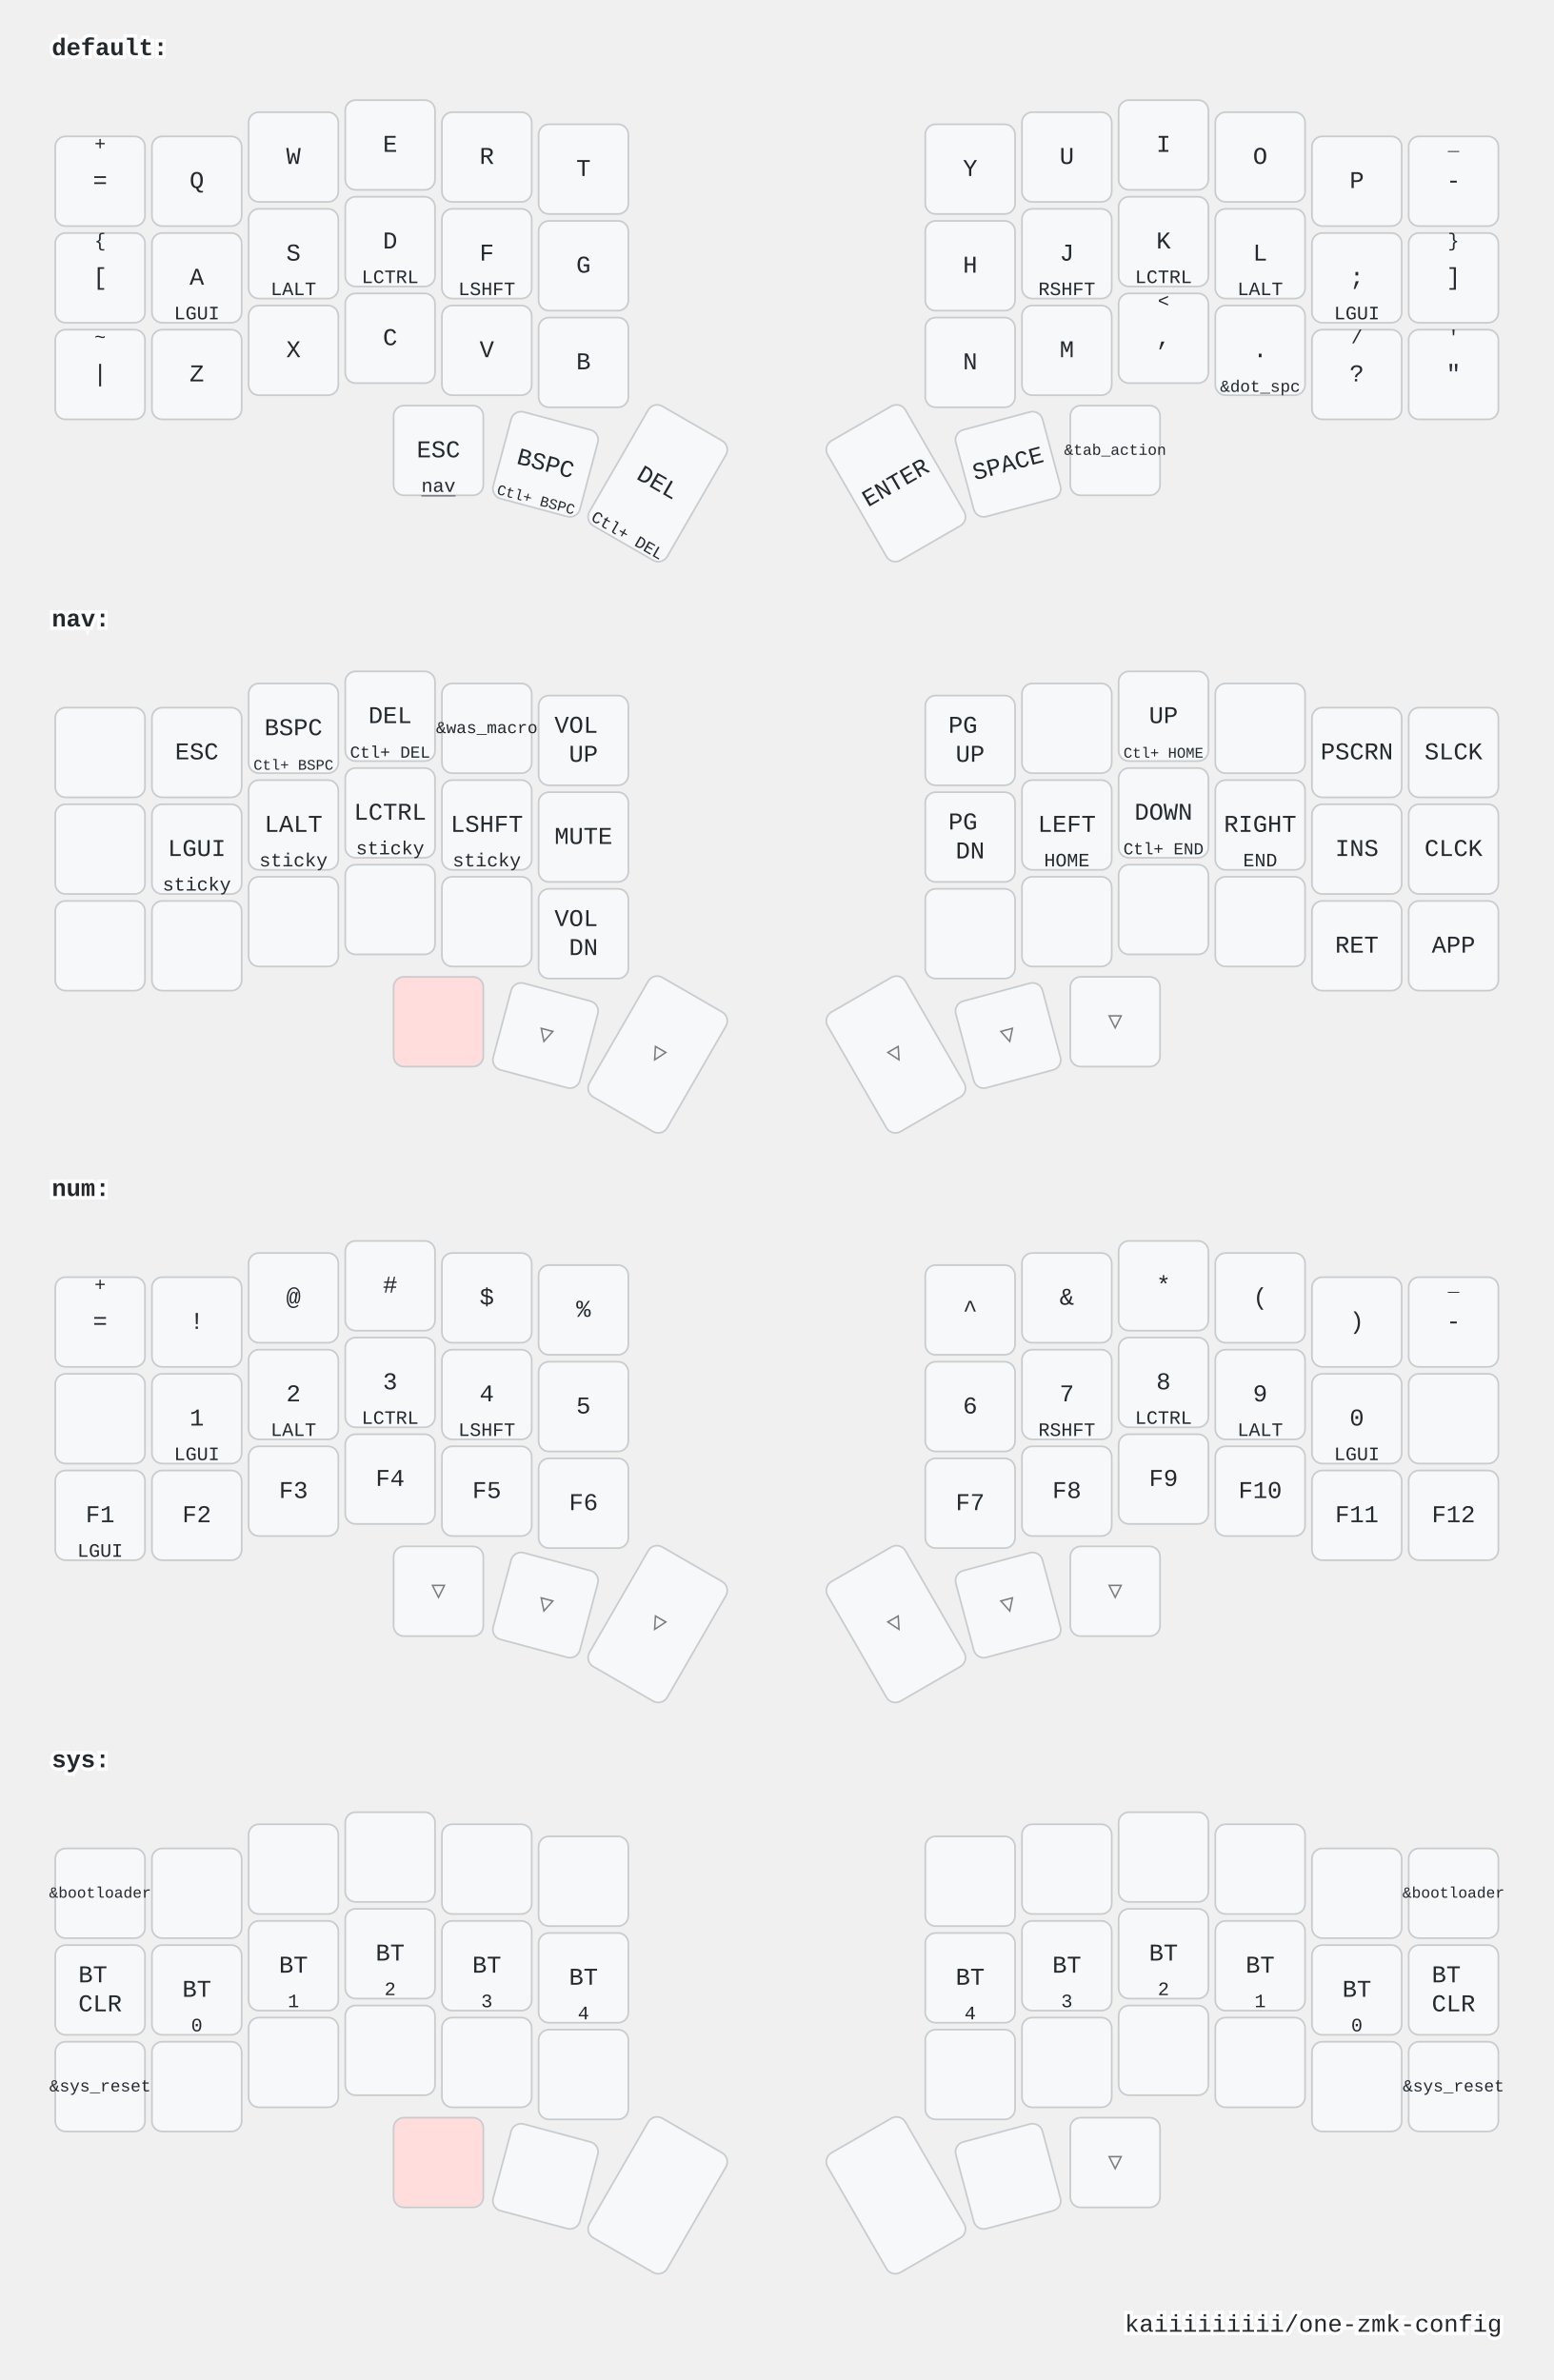
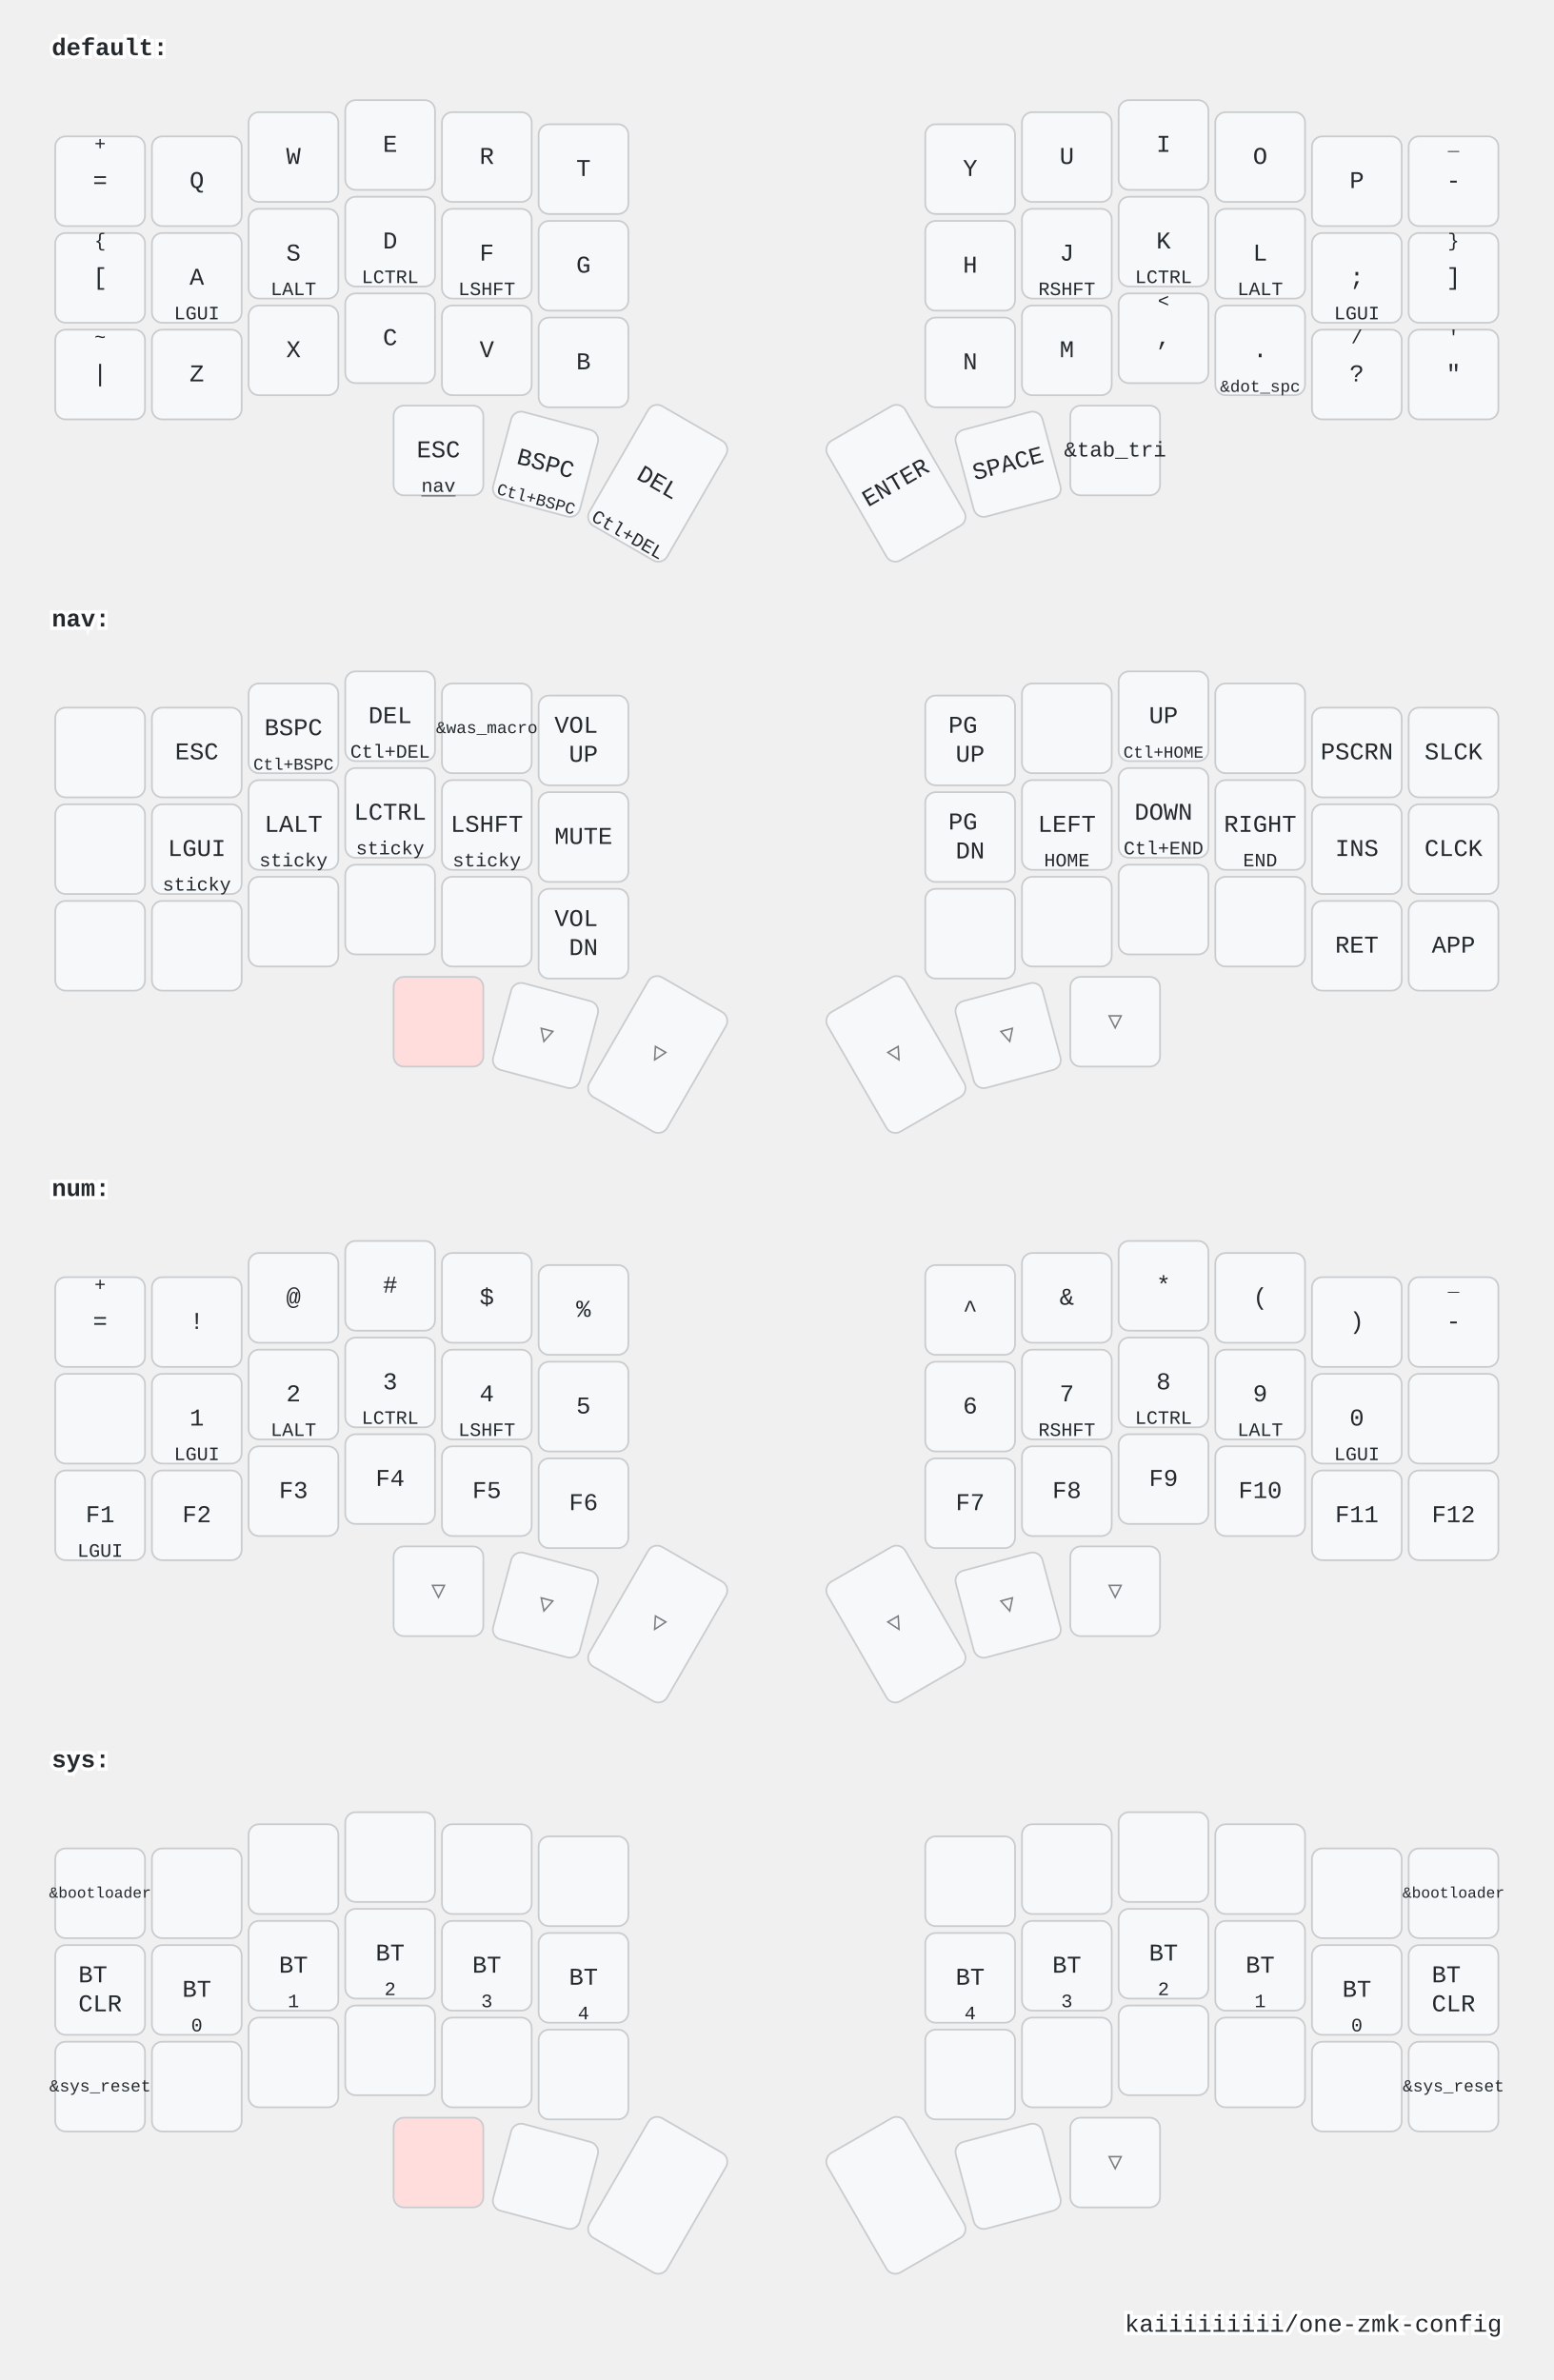
<svg xmlns="http://www.w3.org/2000/svg" width="900" height="1379" viewBox="0 0 900 1379" class="keymap">
  <style>/* inherit to force styles through use tags */
svg path {
    fill: inherit;
}

/* font and background color specifications */
svg.keymap {
    font-family: SFMono-Regular,Consolas,Liberation Mono,Menlo,monospace;
    font-size: 14px;
    font-kerning: normal;
    text-rendering: optimizeLegibility;
    fill: #24292e;
}

/* default key styling */
rect.key {
    fill: #f6f8fa;
}

rect.key, rect.combo {
    stroke: #c9cccf;
    stroke-width: 1;
}

/* default key side styling, only used is draw_key_sides is set */
rect.side {
    filter: brightness(90%);
}

/* color accent for combo boxes */
rect.combo, rect.combo-separate {
    fill: #cdf;
}

/* color accent for held keys */
rect.held, rect.combo.held {
    fill: #fdd;
}

/* color accent for ghost (optional) keys */
rect.ghost, rect.combo.ghost {
    stroke-dasharray: 4, 4;
    stroke-width: 2;
}

text {
    text-anchor: middle;
    dominant-baseline: middle;
}

/* styling for layer labels */
text.label {
    font-weight: bold;
    text-anchor: start;
    stroke: white;
    stroke-width: 4;
    paint-order: stroke;
}

/* styling for optional footer */
text.footer {
    text-anchor: end;
    dominant-baseline: auto;
    stroke: white;
    stroke-width: 4;
    paint-order: stroke;
}

- /* styling for combo tap, and key hold/shifted label text */
- text.combo, text.hold, text.shifted {
+ /* styling for combo tap, and key non-tap label text */
+ text.combo, text.hold, text.shifted, text.left, text.right {
    font-size: 11px;
}

text.hold {
    text-anchor: middle;
    dominant-baseline: auto;
}

text.shifted {
    text-anchor: middle;
    dominant-baseline: hanging;
}

+ text.left {
+     text-anchor: start;
+ }
+ 
+ text.right {
+     text-anchor: end;
+ }
+ 
text.layer-activator {
    text-decoration: underline;
}

/* styling for hold/shifted label text in combo box */
- text.combo.hold, text.combo.shifted {
+ text.combo.hold, text.combo.shifted, text.combo.left, text.combo.right {
    font-size: 8px;
}

/* lighter symbol for transparent keys */
text.trans {
    fill: #7b7e81;
}

/* styling for combo dendrons */
path.combo {
    stroke-width: 1;
    stroke: gray;
    fill: none;
}

/* Start Tabler Icons Cleanup */
/* cannot use height/width with glyphs */
.icon-tabler &gt; path {
    fill: inherit;
    stroke: inherit;
    stroke-width: 2;
}
/* hide tabler's default box */
.icon-tabler &gt; path[stroke="none"][fill="none"] {
    visibility: hidden;
}
/* End Tabler Icons Cleanup */

@media (prefers-color-scheme: dark) {
svg.keymap { fill: #d1d6db; }
rect.key { fill: #3f4750; }
rect.key, rect.combo { stroke: #60666c; }
rect.combo, rect.combo-separate { fill: #1f3d7a; }
rect.held, rect.combo.held { fill: #854747; }
text.label, text.footer { stroke: black; }
text.trans { fill: #7e8184; }
path.combo { stroke: #7f7f7f; }

}</style>
  <g transform="translate(30, 0)" class="layer-default">
    <text x="0" y="28" class="label" id="default">default:</text>
    <g transform="translate(0, 56)">
      <g transform="translate(28, 49)" class="key keypos-0">
        <rect rx="6" ry="6" x="-26" y="-26" width="52" height="52" class="key" />
        <text x="0" y="0" class="key tap">=</text>
        <text x="0" y="-24" class="key shifted">+</text>
      </g>
      <g transform="translate(84, 49)" class="key keypos-1">
        <rect rx="6" ry="6" x="-26" y="-26" width="52" height="52" class="key" />
        <text x="0" y="0" class="key tap">Q</text>
      </g>
      <g transform="translate(140, 35)" class="key keypos-2">
        <rect rx="6" ry="6" x="-26" y="-26" width="52" height="52" class="key" />
        <text x="0" y="0" class="key tap">W</text>
      </g>
      <g transform="translate(196, 28)" class="key keypos-3">
        <rect rx="6" ry="6" x="-26" y="-26" width="52" height="52" class="key" />
        <text x="0" y="0" class="key tap">E</text>
      </g>
      <g transform="translate(252, 35)" class="key keypos-4">
        <rect rx="6" ry="6" x="-26" y="-26" width="52" height="52" class="key" />
        <text x="0" y="0" class="key tap">R</text>
      </g>
      <g transform="translate(308, 42)" class="key keypos-5">
        <rect rx="6" ry="6" x="-26" y="-26" width="52" height="52" class="key" />
        <text x="0" y="0" class="key tap">T</text>
      </g>
      <g transform="translate(532, 42)" class="key keypos-6">
        <rect rx="6" ry="6" x="-26" y="-26" width="52" height="52" class="key" />
        <text x="0" y="0" class="key tap">Y</text>
      </g>
      <g transform="translate(588, 35)" class="key keypos-7">
        <rect rx="6" ry="6" x="-26" y="-26" width="52" height="52" class="key" />
        <text x="0" y="0" class="key tap">U</text>
      </g>
      <g transform="translate(644, 28)" class="key keypos-8">
        <rect rx="6" ry="6" x="-26" y="-26" width="52" height="52" class="key" />
        <text x="0" y="0" class="key tap">I</text>
      </g>
      <g transform="translate(700, 35)" class="key keypos-9">
        <rect rx="6" ry="6" x="-26" y="-26" width="52" height="52" class="key" />
        <text x="0" y="0" class="key tap">O</text>
      </g>
      <g transform="translate(756, 49)" class="key keypos-10">
        <rect rx="6" ry="6" x="-26" y="-26" width="52" height="52" class="key" />
        <text x="0" y="0" class="key tap">P</text>
      </g>
      <g transform="translate(812, 49)" class="key keypos-11">
        <rect rx="6" ry="6" x="-26" y="-26" width="52" height="52" class="key" />
        <text x="0" y="0" class="key tap">-</text>
        <text x="0" y="-24" class="key shifted">_</text>
      </g>
      <g transform="translate(28, 105)" class="key keypos-12">
        <rect rx="6" ry="6" x="-26" y="-26" width="52" height="52" class="key" />
        <text x="0" y="0" class="key tap">[</text>
        <text x="0" y="-24" class="key shifted">{</text>
      </g>
      <g transform="translate(84, 105)" class="key keypos-13">
        <rect rx="6" ry="6" x="-26" y="-26" width="52" height="52" class="key" />
        <text x="0" y="0" class="key tap">A</text>
        <text x="0" y="24" class="key hold">LGUI</text>
      </g>
      <g transform="translate(140, 91)" class="key keypos-14">
        <rect rx="6" ry="6" x="-26" y="-26" width="52" height="52" class="key" />
        <text x="0" y="0" class="key tap">S</text>
        <text x="0" y="24" class="key hold">LALT</text>
      </g>
      <g transform="translate(196, 84)" class="key keypos-15">
        <rect rx="6" ry="6" x="-26" y="-26" width="52" height="52" class="key" />
        <text x="0" y="0" class="key tap">D</text>
        <text x="0" y="24" class="key hold">LCTRL</text>
      </g>
      <g transform="translate(252, 91)" class="key keypos-16">
        <rect rx="6" ry="6" x="-26" y="-26" width="52" height="52" class="key" />
        <text x="0" y="0" class="key tap">F</text>
        <text x="0" y="24" class="key hold">LSHFT</text>
      </g>
      <g transform="translate(308, 98)" class="key keypos-17">
        <rect rx="6" ry="6" x="-26" y="-26" width="52" height="52" class="key" />
        <text x="0" y="0" class="key tap">G</text>
      </g>
      <g transform="translate(532, 98)" class="key keypos-18">
        <rect rx="6" ry="6" x="-26" y="-26" width="52" height="52" class="key" />
        <text x="0" y="0" class="key tap">H</text>
      </g>
      <g transform="translate(588, 91)" class="key keypos-19">
        <rect rx="6" ry="6" x="-26" y="-26" width="52" height="52" class="key" />
        <text x="0" y="0" class="key tap">J</text>
        <text x="0" y="24" class="key hold">RSHFT</text>
      </g>
      <g transform="translate(644, 84)" class="key keypos-20">
        <rect rx="6" ry="6" x="-26" y="-26" width="52" height="52" class="key" />
        <text x="0" y="0" class="key tap">K</text>
        <text x="0" y="24" class="key hold">LCTRL</text>
      </g>
      <g transform="translate(700, 91)" class="key keypos-21">
        <rect rx="6" ry="6" x="-26" y="-26" width="52" height="52" class="key" />
        <text x="0" y="0" class="key tap">L</text>
        <text x="0" y="24" class="key hold">LALT</text>
      </g>
      <g transform="translate(756, 105)" class="key keypos-22">
        <rect rx="6" ry="6" x="-26" y="-26" width="52" height="52" class="key" />
        <text x="0" y="0" class="key tap">;</text>
        <text x="0" y="24" class="key hold">LGUI</text>
      </g>
      <g transform="translate(812, 105)" class="key keypos-23">
        <rect rx="6" ry="6" x="-26" y="-26" width="52" height="52" class="key" />
        <text x="0" y="0" class="key tap">]</text>
        <text x="0" y="-24" class="key shifted">}</text>
      </g>
      <g transform="translate(28, 161)" class="key keypos-24">
        <rect rx="6" ry="6" x="-26" y="-26" width="52" height="52" class="key" />
        <text x="0" y="0" class="key tap">|</text>
        <text x="0" y="-24" class="key shifted">~</text>
      </g>
      <g transform="translate(84, 161)" class="key keypos-25">
        <rect rx="6" ry="6" x="-26" y="-26" width="52" height="52" class="key" />
        <text x="0" y="0" class="key tap">Z</text>
      </g>
      <g transform="translate(140, 147)" class="key keypos-26">
        <rect rx="6" ry="6" x="-26" y="-26" width="52" height="52" class="key" />
        <text x="0" y="0" class="key tap">X</text>
      </g>
      <g transform="translate(196, 140)" class="key keypos-27">
        <rect rx="6" ry="6" x="-26" y="-26" width="52" height="52" class="key" />
        <text x="0" y="0" class="key tap">C</text>
      </g>
      <g transform="translate(252, 147)" class="key keypos-28">
        <rect rx="6" ry="6" x="-26" y="-26" width="52" height="52" class="key" />
        <text x="0" y="0" class="key tap">V</text>
      </g>
      <g transform="translate(308, 154)" class="key keypos-29">
        <rect rx="6" ry="6" x="-26" y="-26" width="52" height="52" class="key" />
        <text x="0" y="0" class="key tap">B</text>
      </g>
      <g transform="translate(532, 154)" class="key keypos-30">
        <rect rx="6" ry="6" x="-26" y="-26" width="52" height="52" class="key" />
        <text x="0" y="0" class="key tap">N</text>
      </g>
      <g transform="translate(588, 147)" class="key keypos-31">
        <rect rx="6" ry="6" x="-26" y="-26" width="52" height="52" class="key" />
        <text x="0" y="0" class="key tap">M</text>
      </g>
      <g transform="translate(644, 140)" class="key keypos-32">
        <rect rx="6" ry="6" x="-26" y="-26" width="52" height="52" class="key" />
        <text x="0" y="0" class="key tap">,</text>
        <text x="0" y="-24" class="key shifted">&lt;</text>
      </g>
      <g transform="translate(700, 147)" class="key keypos-33">
        <rect rx="6" ry="6" x="-26" y="-26" width="52" height="52" class="key" />
        <text x="0" y="0" class="key tap">.</text>
        <text x="0" y="24" class="key hold">
          <tspan style="font-size: 88%">&amp;dot_spc</tspan>
        </text>
      </g>
      <g transform="translate(756, 161)" class="key keypos-34">
        <rect rx="6" ry="6" x="-26" y="-26" width="52" height="52" class="key" />
        <text x="0" y="0" class="key tap">?</text>
        <text x="0" y="-24" class="key shifted">/</text>
      </g>
      <g transform="translate(812, 161)" class="key keypos-35">
        <rect rx="6" ry="6" x="-26" y="-26" width="52" height="52" class="key" />
        <text x="0" y="0" class="key tap">"</text>
        <text x="0" y="-24" class="key shifted">'</text>
      </g>
      <g transform="translate(224, 205)" class="key keypos-36">
        <rect rx="6" ry="6" x="-26" y="-26" width="52" height="52" class="key" />
        <text x="0" y="0" class="key tap">ESC</text>
        <a href="#nav">
          <text x="0" y="24" class="key hold layer-activator">nav</text>
        </a>
      </g>
      <g transform="translate(286, 213) rotate(15.0)" class="key keypos-37">
        <rect rx="6" ry="6" x="-26" y="-26" width="52" height="52" class="key" />
        <text x="0" y="0" class="key tap">BSPC</text>
        <text x="0" y="24" class="key hold">
-           <tspan style="font-size: 78%">Ctl+ BSPC</tspan>
+           <tspan style="font-size: 88%">Ctl+BSPC</tspan>
        </text>
      </g>
      <g transform="translate(351, 224) rotate(30.0)" class="key keypos-38">
        <rect rx="6" ry="6" x="-26" y="-40" width="52" height="80" class="key" />
        <text x="0" y="0" class="key tap">DEL</text>
-         <text x="0" y="38" class="key hold">
-           <tspan style="font-size: 88%">Ctl+ DEL</tspan>
-         </text>
+         <text x="0" y="38" class="key hold">Ctl+DEL</text>
      </g>
      <g transform="translate(489, 224) rotate(-30.0)" class="key keypos-39">
        <rect rx="6" ry="6" x="-26" y="-40" width="52" height="80" class="key" />
        <text x="0" y="0" class="key tap">ENTER</text>
      </g>
      <g transform="translate(554, 213) rotate(-15.0)" class="key keypos-40">
        <rect rx="6" ry="6" x="-26" y="-26" width="52" height="52" class="key" />
        <text x="0" y="0" class="key tap">SPACE</text>
      </g>
      <g transform="translate(616, 205)" class="key keypos-41">
        <rect rx="6" ry="6" x="-26" y="-26" width="52" height="52" class="key" />
        <text x="0" y="0" class="key tap">
-           <tspan style="font-size: 64%">&amp;tab_action</tspan>
+           <tspan style="font-size: 88%">&amp;tab_tri</tspan>
        </text>
      </g>
    </g>
  </g>
  <g transform="translate(30, 331)" class="layer-nav">
    <text x="0" y="28" class="label" id="nav">nav:</text>
    <g transform="translate(0, 56)">
      <g transform="translate(28, 49)" class="key keypos-0">
        <rect rx="6" ry="6" x="-26" y="-26" width="52" height="52" class="key" />
      </g>
      <g transform="translate(84, 49)" class="key keypos-1">
        <rect rx="6" ry="6" x="-26" y="-26" width="52" height="52" class="key" />
        <text x="0" y="0" class="key tap">ESC</text>
      </g>
      <g transform="translate(140, 35)" class="key keypos-2">
        <rect rx="6" ry="6" x="-26" y="-26" width="52" height="52" class="key" />
        <text x="0" y="0" class="key tap">BSPC</text>
        <text x="0" y="24" class="key hold">
-           <tspan style="font-size: 78%">Ctl+ BSPC</tspan>
+           <tspan style="font-size: 88%">Ctl+BSPC</tspan>
        </text>
      </g>
      <g transform="translate(196, 28)" class="key keypos-3">
        <rect rx="6" ry="6" x="-26" y="-26" width="52" height="52" class="key" />
        <text x="0" y="0" class="key tap">DEL</text>
-         <text x="0" y="24" class="key hold">
-           <tspan style="font-size: 88%">Ctl+ DEL</tspan>
-         </text>
+         <text x="0" y="24" class="key hold">Ctl+DEL</text>
      </g>
      <g transform="translate(252, 35)" class="key keypos-4">
        <rect rx="6" ry="6" x="-26" y="-26" width="52" height="52" class="key" />
        <text x="0" y="0" class="key tap">
          <tspan style="font-size: 70%">&amp;was_macro</tspan>
        </text>
      </g>
      <g transform="translate(308, 42)" class="key keypos-5">
        <rect rx="6" ry="6" x="-26" y="-26" width="52" height="52" class="key" />
        <text x="0" y="0" class="key tap">
          <tspan x="0" dy="-0.6em">VOL</tspan>
          <tspan x="0" dy="1.2em">UP</tspan>
        </text>
      </g>
      <g transform="translate(532, 42)" class="key keypos-6">
        <rect rx="6" ry="6" x="-26" y="-26" width="52" height="52" class="key" />
        <text x="0" y="0" class="key tap">
          <tspan x="0" dy="-0.6em">PG</tspan>
          <tspan x="0" dy="1.2em">UP</tspan>
        </text>
      </g>
      <g transform="translate(588, 35)" class="key keypos-7">
        <rect rx="6" ry="6" x="-26" y="-26" width="52" height="52" class="key" />
      </g>
      <g transform="translate(644, 28)" class="key keypos-8">
        <rect rx="6" ry="6" x="-26" y="-26" width="52" height="52" class="key" />
        <text x="0" y="0" class="key tap">UP</text>
        <text x="0" y="24" class="key hold">
-           <tspan style="font-size: 78%">Ctl+ HOME</tspan>
+           <tspan style="font-size: 88%">Ctl+HOME</tspan>
        </text>
      </g>
      <g transform="translate(700, 35)" class="key keypos-9">
        <rect rx="6" ry="6" x="-26" y="-26" width="52" height="52" class="key" />
      </g>
      <g transform="translate(756, 49)" class="key keypos-10">
        <rect rx="6" ry="6" x="-26" y="-26" width="52" height="52" class="key" />
        <text x="0" y="0" class="key tap">PSCRN</text>
      </g>
      <g transform="translate(812, 49)" class="key keypos-11">
        <rect rx="6" ry="6" x="-26" y="-26" width="52" height="52" class="key" />
        <text x="0" y="0" class="key tap">SLCK</text>
      </g>
      <g transform="translate(28, 105)" class="key keypos-12">
        <rect rx="6" ry="6" x="-26" y="-26" width="52" height="52" class="key" />
      </g>
      <g transform="translate(84, 105)" class="key keypos-13">
        <rect rx="6" ry="6" x="-26" y="-26" width="52" height="52" class="key" />
        <text x="0" y="0" class="key tap">LGUI</text>
        <text x="0" y="24" class="key hold">sticky</text>
      </g>
      <g transform="translate(140, 91)" class="key keypos-14">
        <rect rx="6" ry="6" x="-26" y="-26" width="52" height="52" class="key" />
        <text x="0" y="0" class="key tap">LALT</text>
        <text x="0" y="24" class="key hold">sticky</text>
      </g>
      <g transform="translate(196, 84)" class="key keypos-15">
        <rect rx="6" ry="6" x="-26" y="-26" width="52" height="52" class="key" />
        <text x="0" y="0" class="key tap">LCTRL</text>
        <text x="0" y="24" class="key hold">sticky</text>
      </g>
      <g transform="translate(252, 91)" class="key keypos-16">
        <rect rx="6" ry="6" x="-26" y="-26" width="52" height="52" class="key" />
        <text x="0" y="0" class="key tap">LSHFT</text>
        <text x="0" y="24" class="key hold">sticky</text>
      </g>
      <g transform="translate(308, 98)" class="key keypos-17">
        <rect rx="6" ry="6" x="-26" y="-26" width="52" height="52" class="key" />
        <text x="0" y="0" class="key tap">MUTE</text>
      </g>
      <g transform="translate(532, 98)" class="key keypos-18">
        <rect rx="6" ry="6" x="-26" y="-26" width="52" height="52" class="key" />
        <text x="0" y="0" class="key tap">
          <tspan x="0" dy="-0.6em">PG</tspan>
          <tspan x="0" dy="1.2em">DN</tspan>
        </text>
      </g>
      <g transform="translate(588, 91)" class="key keypos-19">
        <rect rx="6" ry="6" x="-26" y="-26" width="52" height="52" class="key" />
        <text x="0" y="0" class="key tap">LEFT</text>
        <text x="0" y="24" class="key hold">HOME</text>
      </g>
      <g transform="translate(644, 84)" class="key keypos-20">
        <rect rx="6" ry="6" x="-26" y="-26" width="52" height="52" class="key" />
        <text x="0" y="0" class="key tap">DOWN</text>
-         <text x="0" y="24" class="key hold">
-           <tspan style="font-size: 88%">Ctl+ END</tspan>
-         </text>
+         <text x="0" y="24" class="key hold">Ctl+END</text>
      </g>
      <g transform="translate(700, 91)" class="key keypos-21">
        <rect rx="6" ry="6" x="-26" y="-26" width="52" height="52" class="key" />
        <text x="0" y="0" class="key tap">RIGHT</text>
        <text x="0" y="24" class="key hold">END</text>
      </g>
      <g transform="translate(756, 105)" class="key keypos-22">
        <rect rx="6" ry="6" x="-26" y="-26" width="52" height="52" class="key" />
        <text x="0" y="0" class="key tap">INS</text>
      </g>
      <g transform="translate(812, 105)" class="key keypos-23">
        <rect rx="6" ry="6" x="-26" y="-26" width="52" height="52" class="key" />
        <text x="0" y="0" class="key tap">CLCK</text>
      </g>
      <g transform="translate(28, 161)" class="key keypos-24">
        <rect rx="6" ry="6" x="-26" y="-26" width="52" height="52" class="key" />
      </g>
      <g transform="translate(84, 161)" class="key keypos-25">
        <rect rx="6" ry="6" x="-26" y="-26" width="52" height="52" class="key" />
      </g>
      <g transform="translate(140, 147)" class="key keypos-26">
        <rect rx="6" ry="6" x="-26" y="-26" width="52" height="52" class="key" />
      </g>
      <g transform="translate(196, 140)" class="key keypos-27">
        <rect rx="6" ry="6" x="-26" y="-26" width="52" height="52" class="key" />
      </g>
      <g transform="translate(252, 147)" class="key keypos-28">
        <rect rx="6" ry="6" x="-26" y="-26" width="52" height="52" class="key" />
      </g>
      <g transform="translate(308, 154)" class="key keypos-29">
        <rect rx="6" ry="6" x="-26" y="-26" width="52" height="52" class="key" />
        <text x="0" y="0" class="key tap">
          <tspan x="0" dy="-0.6em">VOL</tspan>
          <tspan x="0" dy="1.2em">DN</tspan>
        </text>
      </g>
      <g transform="translate(532, 154)" class="key keypos-30">
        <rect rx="6" ry="6" x="-26" y="-26" width="52" height="52" class="key" />
      </g>
      <g transform="translate(588, 147)" class="key keypos-31">
        <rect rx="6" ry="6" x="-26" y="-26" width="52" height="52" class="key" />
      </g>
      <g transform="translate(644, 140)" class="key keypos-32">
        <rect rx="6" ry="6" x="-26" y="-26" width="52" height="52" class="key" />
      </g>
      <g transform="translate(700, 147)" class="key keypos-33">
        <rect rx="6" ry="6" x="-26" y="-26" width="52" height="52" class="key" />
      </g>
      <g transform="translate(756, 161)" class="key keypos-34">
        <rect rx="6" ry="6" x="-26" y="-26" width="52" height="52" class="key" />
        <text x="0" y="0" class="key tap">RET</text>
      </g>
      <g transform="translate(812, 161)" class="key keypos-35">
        <rect rx="6" ry="6" x="-26" y="-26" width="52" height="52" class="key" />
        <text x="0" y="0" class="key tap">APP</text>
      </g>
      <g transform="translate(224, 205)" class="key held keypos-36">
        <rect rx="6" ry="6" x="-26" y="-26" width="52" height="52" class="key held" />
      </g>
      <g transform="translate(286, 213) rotate(15.0)" class="key trans keypos-37">
        <rect rx="6" ry="6" x="-26" y="-26" width="52" height="52" class="key trans" />
        <text x="0" y="0" class="key trans tap">▽</text>
      </g>
      <g transform="translate(351, 224) rotate(30.0)" class="key trans keypos-38">
        <rect rx="6" ry="6" x="-26" y="-40" width="52" height="80" class="key trans" />
        <text x="0" y="0" class="key trans tap">▽</text>
      </g>
      <g transform="translate(489, 224) rotate(-30.0)" class="key trans keypos-39">
        <rect rx="6" ry="6" x="-26" y="-40" width="52" height="80" class="key trans" />
        <text x="0" y="0" class="key trans tap">▽</text>
      </g>
      <g transform="translate(554, 213) rotate(-15.0)" class="key trans keypos-40">
        <rect rx="6" ry="6" x="-26" y="-26" width="52" height="52" class="key trans" />
        <text x="0" y="0" class="key trans tap">▽</text>
      </g>
      <g transform="translate(616, 205)" class="key trans keypos-41">
        <rect rx="6" ry="6" x="-26" y="-26" width="52" height="52" class="key trans" />
        <text x="0" y="0" class="key trans tap">▽</text>
      </g>
    </g>
  </g>
  <g transform="translate(30, 661)" class="layer-num">
    <text x="0" y="28" class="label" id="num">num:</text>
    <g transform="translate(0, 56)">
      <g transform="translate(28, 49)" class="key keypos-0">
        <rect rx="6" ry="6" x="-26" y="-26" width="52" height="52" class="key" />
        <text x="0" y="0" class="key tap">=</text>
        <text x="0" y="-24" class="key shifted">+</text>
      </g>
      <g transform="translate(84, 49)" class="key keypos-1">
        <rect rx="6" ry="6" x="-26" y="-26" width="52" height="52" class="key" />
        <text x="0" y="0" class="key tap">!</text>
      </g>
      <g transform="translate(140, 35)" class="key keypos-2">
        <rect rx="6" ry="6" x="-26" y="-26" width="52" height="52" class="key" />
        <text x="0" y="0" class="key tap">@</text>
      </g>
      <g transform="translate(196, 28)" class="key keypos-3">
        <rect rx="6" ry="6" x="-26" y="-26" width="52" height="52" class="key" />
        <text x="0" y="0" class="key tap">#</text>
      </g>
      <g transform="translate(252, 35)" class="key keypos-4">
        <rect rx="6" ry="6" x="-26" y="-26" width="52" height="52" class="key" />
        <text x="0" y="0" class="key tap">$</text>
      </g>
      <g transform="translate(308, 42)" class="key keypos-5">
        <rect rx="6" ry="6" x="-26" y="-26" width="52" height="52" class="key" />
        <text x="0" y="0" class="key tap">%</text>
      </g>
      <g transform="translate(532, 42)" class="key keypos-6">
        <rect rx="6" ry="6" x="-26" y="-26" width="52" height="52" class="key" />
        <text x="0" y="0" class="key tap">^</text>
      </g>
      <g transform="translate(588, 35)" class="key keypos-7">
        <rect rx="6" ry="6" x="-26" y="-26" width="52" height="52" class="key" />
        <text x="0" y="0" class="key tap">&amp;</text>
      </g>
      <g transform="translate(644, 28)" class="key keypos-8">
        <rect rx="6" ry="6" x="-26" y="-26" width="52" height="52" class="key" />
        <text x="0" y="0" class="key tap">*</text>
      </g>
      <g transform="translate(700, 35)" class="key keypos-9">
        <rect rx="6" ry="6" x="-26" y="-26" width="52" height="52" class="key" />
        <text x="0" y="0" class="key tap">(</text>
      </g>
      <g transform="translate(756, 49)" class="key keypos-10">
        <rect rx="6" ry="6" x="-26" y="-26" width="52" height="52" class="key" />
        <text x="0" y="0" class="key tap">)</text>
      </g>
      <g transform="translate(812, 49)" class="key keypos-11">
        <rect rx="6" ry="6" x="-26" y="-26" width="52" height="52" class="key" />
        <text x="0" y="0" class="key tap">-</text>
        <text x="0" y="-24" class="key shifted">_</text>
      </g>
      <g transform="translate(28, 105)" class="key keypos-12">
        <rect rx="6" ry="6" x="-26" y="-26" width="52" height="52" class="key" />
      </g>
      <g transform="translate(84, 105)" class="key keypos-13">
        <rect rx="6" ry="6" x="-26" y="-26" width="52" height="52" class="key" />
        <text x="0" y="0" class="key tap">1</text>
        <text x="0" y="24" class="key hold">LGUI</text>
      </g>
      <g transform="translate(140, 91)" class="key keypos-14">
        <rect rx="6" ry="6" x="-26" y="-26" width="52" height="52" class="key" />
        <text x="0" y="0" class="key tap">2</text>
        <text x="0" y="24" class="key hold">LALT</text>
      </g>
      <g transform="translate(196, 84)" class="key keypos-15">
        <rect rx="6" ry="6" x="-26" y="-26" width="52" height="52" class="key" />
        <text x="0" y="0" class="key tap">3</text>
        <text x="0" y="24" class="key hold">LCTRL</text>
      </g>
      <g transform="translate(252, 91)" class="key keypos-16">
        <rect rx="6" ry="6" x="-26" y="-26" width="52" height="52" class="key" />
        <text x="0" y="0" class="key tap">4</text>
        <text x="0" y="24" class="key hold">LSHFT</text>
      </g>
      <g transform="translate(308, 98)" class="key keypos-17">
        <rect rx="6" ry="6" x="-26" y="-26" width="52" height="52" class="key" />
        <text x="0" y="0" class="key tap">5</text>
      </g>
      <g transform="translate(532, 98)" class="key keypos-18">
        <rect rx="6" ry="6" x="-26" y="-26" width="52" height="52" class="key" />
        <text x="0" y="0" class="key tap">6</text>
      </g>
      <g transform="translate(588, 91)" class="key keypos-19">
        <rect rx="6" ry="6" x="-26" y="-26" width="52" height="52" class="key" />
        <text x="0" y="0" class="key tap">7</text>
        <text x="0" y="24" class="key hold">RSHFT</text>
      </g>
      <g transform="translate(644, 84)" class="key keypos-20">
        <rect rx="6" ry="6" x="-26" y="-26" width="52" height="52" class="key" />
        <text x="0" y="0" class="key tap">8</text>
        <text x="0" y="24" class="key hold">LCTRL</text>
      </g>
      <g transform="translate(700, 91)" class="key keypos-21">
        <rect rx="6" ry="6" x="-26" y="-26" width="52" height="52" class="key" />
        <text x="0" y="0" class="key tap">9</text>
        <text x="0" y="24" class="key hold">LALT</text>
      </g>
      <g transform="translate(756, 105)" class="key keypos-22">
        <rect rx="6" ry="6" x="-26" y="-26" width="52" height="52" class="key" />
        <text x="0" y="0" class="key tap">0</text>
        <text x="0" y="24" class="key hold">LGUI</text>
      </g>
      <g transform="translate(812, 105)" class="key keypos-23">
        <rect rx="6" ry="6" x="-26" y="-26" width="52" height="52" class="key" />
      </g>
      <g transform="translate(28, 161)" class="key keypos-24">
        <rect rx="6" ry="6" x="-26" y="-26" width="52" height="52" class="key" />
        <text x="0" y="0" class="key tap">F1</text>
        <text x="0" y="24" class="key hold">LGUI</text>
      </g>
      <g transform="translate(84, 161)" class="key keypos-25">
        <rect rx="6" ry="6" x="-26" y="-26" width="52" height="52" class="key" />
        <text x="0" y="0" class="key tap">F2</text>
      </g>
      <g transform="translate(140, 147)" class="key keypos-26">
        <rect rx="6" ry="6" x="-26" y="-26" width="52" height="52" class="key" />
        <text x="0" y="0" class="key tap">F3</text>
      </g>
      <g transform="translate(196, 140)" class="key keypos-27">
        <rect rx="6" ry="6" x="-26" y="-26" width="52" height="52" class="key" />
        <text x="0" y="0" class="key tap">F4</text>
      </g>
      <g transform="translate(252, 147)" class="key keypos-28">
        <rect rx="6" ry="6" x="-26" y="-26" width="52" height="52" class="key" />
        <text x="0" y="0" class="key tap">F5</text>
      </g>
      <g transform="translate(308, 154)" class="key keypos-29">
        <rect rx="6" ry="6" x="-26" y="-26" width="52" height="52" class="key" />
        <text x="0" y="0" class="key tap">F6</text>
      </g>
      <g transform="translate(532, 154)" class="key keypos-30">
        <rect rx="6" ry="6" x="-26" y="-26" width="52" height="52" class="key" />
        <text x="0" y="0" class="key tap">F7</text>
      </g>
      <g transform="translate(588, 147)" class="key keypos-31">
        <rect rx="6" ry="6" x="-26" y="-26" width="52" height="52" class="key" />
        <text x="0" y="0" class="key tap">F8</text>
      </g>
      <g transform="translate(644, 140)" class="key keypos-32">
        <rect rx="6" ry="6" x="-26" y="-26" width="52" height="52" class="key" />
        <text x="0" y="0" class="key tap">F9</text>
      </g>
      <g transform="translate(700, 147)" class="key keypos-33">
        <rect rx="6" ry="6" x="-26" y="-26" width="52" height="52" class="key" />
        <text x="0" y="0" class="key tap">F10</text>
      </g>
      <g transform="translate(756, 161)" class="key keypos-34">
        <rect rx="6" ry="6" x="-26" y="-26" width="52" height="52" class="key" />
        <text x="0" y="0" class="key tap">F11</text>
      </g>
      <g transform="translate(812, 161)" class="key keypos-35">
        <rect rx="6" ry="6" x="-26" y="-26" width="52" height="52" class="key" />
        <text x="0" y="0" class="key tap">F12</text>
      </g>
      <g transform="translate(224, 205)" class="key trans keypos-36">
        <rect rx="6" ry="6" x="-26" y="-26" width="52" height="52" class="key trans" />
        <text x="0" y="0" class="key trans tap">▽</text>
      </g>
      <g transform="translate(286, 213) rotate(15.0)" class="key trans keypos-37">
        <rect rx="6" ry="6" x="-26" y="-26" width="52" height="52" class="key trans" />
        <text x="0" y="0" class="key trans tap">▽</text>
      </g>
      <g transform="translate(351, 224) rotate(30.0)" class="key trans keypos-38">
        <rect rx="6" ry="6" x="-26" y="-40" width="52" height="80" class="key trans" />
        <text x="0" y="0" class="key trans tap">▽</text>
      </g>
      <g transform="translate(489, 224) rotate(-30.0)" class="key trans keypos-39">
        <rect rx="6" ry="6" x="-26" y="-40" width="52" height="80" class="key trans" />
        <text x="0" y="0" class="key trans tap">▽</text>
      </g>
      <g transform="translate(554, 213) rotate(-15.0)" class="key trans keypos-40">
        <rect rx="6" ry="6" x="-26" y="-26" width="52" height="52" class="key trans" />
        <text x="0" y="0" class="key trans tap">▽</text>
      </g>
      <g transform="translate(616, 205)" class="key trans keypos-41">
        <rect rx="6" ry="6" x="-26" y="-26" width="52" height="52" class="key trans" />
        <text x="0" y="0" class="key trans tap">▽</text>
      </g>
    </g>
  </g>
  <g transform="translate(30, 992)" class="layer-sys">
    <text x="0" y="28" class="label" id="sys">sys:</text>
    <g transform="translate(0, 56)">
      <g transform="translate(28, 49)" class="key keypos-0">
        <rect rx="6" ry="6" x="-26" y="-26" width="52" height="52" class="key" />
        <text x="0" y="0" class="key tap">
          <tspan style="font-size: 64%">&amp;bootloader</tspan>
        </text>
      </g>
      <g transform="translate(84, 49)" class="key keypos-1">
        <rect rx="6" ry="6" x="-26" y="-26" width="52" height="52" class="key" />
      </g>
      <g transform="translate(140, 35)" class="key keypos-2">
        <rect rx="6" ry="6" x="-26" y="-26" width="52" height="52" class="key" />
      </g>
      <g transform="translate(196, 28)" class="key keypos-3">
        <rect rx="6" ry="6" x="-26" y="-26" width="52" height="52" class="key" />
      </g>
      <g transform="translate(252, 35)" class="key keypos-4">
        <rect rx="6" ry="6" x="-26" y="-26" width="52" height="52" class="key" />
      </g>
      <g transform="translate(308, 42)" class="key keypos-5">
        <rect rx="6" ry="6" x="-26" y="-26" width="52" height="52" class="key" />
      </g>
      <g transform="translate(532, 42)" class="key keypos-6">
        <rect rx="6" ry="6" x="-26" y="-26" width="52" height="52" class="key" />
      </g>
      <g transform="translate(588, 35)" class="key keypos-7">
        <rect rx="6" ry="6" x="-26" y="-26" width="52" height="52" class="key" />
      </g>
      <g transform="translate(644, 28)" class="key keypos-8">
        <rect rx="6" ry="6" x="-26" y="-26" width="52" height="52" class="key" />
      </g>
      <g transform="translate(700, 35)" class="key keypos-9">
        <rect rx="6" ry="6" x="-26" y="-26" width="52" height="52" class="key" />
      </g>
      <g transform="translate(756, 49)" class="key keypos-10">
        <rect rx="6" ry="6" x="-26" y="-26" width="52" height="52" class="key" />
      </g>
      <g transform="translate(812, 49)" class="key keypos-11">
        <rect rx="6" ry="6" x="-26" y="-26" width="52" height="52" class="key" />
        <text x="0" y="0" class="key tap">
          <tspan style="font-size: 64%">&amp;bootloader</tspan>
        </text>
      </g>
      <g transform="translate(28, 105)" class="key keypos-12">
        <rect rx="6" ry="6" x="-26" y="-26" width="52" height="52" class="key" />
        <text x="0" y="0" class="key tap">
          <tspan x="0" dy="-0.6em">BT</tspan>
          <tspan x="0" dy="1.2em">CLR</tspan>
        </text>
      </g>
      <g transform="translate(84, 105)" class="key keypos-13">
        <rect rx="6" ry="6" x="-26" y="-26" width="52" height="52" class="key" />
        <text x="0" y="0" class="key tap">BT</text>
        <text x="0" y="24" class="key hold">0</text>
      </g>
      <g transform="translate(140, 91)" class="key keypos-14">
        <rect rx="6" ry="6" x="-26" y="-26" width="52" height="52" class="key" />
        <text x="0" y="0" class="key tap">BT</text>
        <text x="0" y="24" class="key hold">1</text>
      </g>
      <g transform="translate(196, 84)" class="key keypos-15">
        <rect rx="6" ry="6" x="-26" y="-26" width="52" height="52" class="key" />
        <text x="0" y="0" class="key tap">BT</text>
        <text x="0" y="24" class="key hold">2</text>
      </g>
      <g transform="translate(252, 91)" class="key keypos-16">
        <rect rx="6" ry="6" x="-26" y="-26" width="52" height="52" class="key" />
        <text x="0" y="0" class="key tap">BT</text>
        <text x="0" y="24" class="key hold">3</text>
      </g>
      <g transform="translate(308, 98)" class="key keypos-17">
        <rect rx="6" ry="6" x="-26" y="-26" width="52" height="52" class="key" />
        <text x="0" y="0" class="key tap">BT</text>
        <text x="0" y="24" class="key hold">4</text>
      </g>
      <g transform="translate(532, 98)" class="key keypos-18">
        <rect rx="6" ry="6" x="-26" y="-26" width="52" height="52" class="key" />
        <text x="0" y="0" class="key tap">BT</text>
        <text x="0" y="24" class="key hold">4</text>
      </g>
      <g transform="translate(588, 91)" class="key keypos-19">
        <rect rx="6" ry="6" x="-26" y="-26" width="52" height="52" class="key" />
        <text x="0" y="0" class="key tap">BT</text>
        <text x="0" y="24" class="key hold">3</text>
      </g>
      <g transform="translate(644, 84)" class="key keypos-20">
        <rect rx="6" ry="6" x="-26" y="-26" width="52" height="52" class="key" />
        <text x="0" y="0" class="key tap">BT</text>
        <text x="0" y="24" class="key hold">2</text>
      </g>
      <g transform="translate(700, 91)" class="key keypos-21">
        <rect rx="6" ry="6" x="-26" y="-26" width="52" height="52" class="key" />
        <text x="0" y="0" class="key tap">BT</text>
        <text x="0" y="24" class="key hold">1</text>
      </g>
      <g transform="translate(756, 105)" class="key keypos-22">
        <rect rx="6" ry="6" x="-26" y="-26" width="52" height="52" class="key" />
        <text x="0" y="0" class="key tap">BT</text>
        <text x="0" y="24" class="key hold">0</text>
      </g>
      <g transform="translate(812, 105)" class="key keypos-23">
        <rect rx="6" ry="6" x="-26" y="-26" width="52" height="52" class="key" />
        <text x="0" y="0" class="key tap">
          <tspan x="0" dy="-0.6em">BT</tspan>
          <tspan x="0" dy="1.2em">CLR</tspan>
        </text>
      </g>
      <g transform="translate(28, 161)" class="key keypos-24">
        <rect rx="6" ry="6" x="-26" y="-26" width="52" height="52" class="key" />
        <text x="0" y="0" class="key tap">
          <tspan style="font-size: 70%">&amp;sys_reset</tspan>
        </text>
      </g>
      <g transform="translate(84, 161)" class="key keypos-25">
        <rect rx="6" ry="6" x="-26" y="-26" width="52" height="52" class="key" />
      </g>
      <g transform="translate(140, 147)" class="key keypos-26">
        <rect rx="6" ry="6" x="-26" y="-26" width="52" height="52" class="key" />
      </g>
      <g transform="translate(196, 140)" class="key keypos-27">
        <rect rx="6" ry="6" x="-26" y="-26" width="52" height="52" class="key" />
      </g>
      <g transform="translate(252, 147)" class="key keypos-28">
        <rect rx="6" ry="6" x="-26" y="-26" width="52" height="52" class="key" />
      </g>
      <g transform="translate(308, 154)" class="key keypos-29">
        <rect rx="6" ry="6" x="-26" y="-26" width="52" height="52" class="key" />
      </g>
      <g transform="translate(532, 154)" class="key keypos-30">
        <rect rx="6" ry="6" x="-26" y="-26" width="52" height="52" class="key" />
      </g>
      <g transform="translate(588, 147)" class="key keypos-31">
        <rect rx="6" ry="6" x="-26" y="-26" width="52" height="52" class="key" />
      </g>
      <g transform="translate(644, 140)" class="key keypos-32">
        <rect rx="6" ry="6" x="-26" y="-26" width="52" height="52" class="key" />
      </g>
      <g transform="translate(700, 147)" class="key keypos-33">
        <rect rx="6" ry="6" x="-26" y="-26" width="52" height="52" class="key" />
      </g>
      <g transform="translate(756, 161)" class="key keypos-34">
        <rect rx="6" ry="6" x="-26" y="-26" width="52" height="52" class="key" />
      </g>
      <g transform="translate(812, 161)" class="key keypos-35">
        <rect rx="6" ry="6" x="-26" y="-26" width="52" height="52" class="key" />
        <text x="0" y="0" class="key tap">
          <tspan style="font-size: 70%">&amp;sys_reset</tspan>
        </text>
      </g>
      <g transform="translate(224, 205)" class="key held keypos-36">
        <rect rx="6" ry="6" x="-26" y="-26" width="52" height="52" class="key held" />
      </g>
      <g transform="translate(286, 213) rotate(15.0)" class="key keypos-37">
        <rect rx="6" ry="6" x="-26" y="-26" width="52" height="52" class="key" />
      </g>
      <g transform="translate(351, 224) rotate(30.0)" class="key keypos-38">
        <rect rx="6" ry="6" x="-26" y="-40" width="52" height="80" class="key" />
      </g>
      <g transform="translate(489, 224) rotate(-30.0)" class="key keypos-39">
        <rect rx="6" ry="6" x="-26" y="-40" width="52" height="80" class="key" />
      </g>
      <g transform="translate(554, 213) rotate(-15.0)" class="key keypos-40">
        <rect rx="6" ry="6" x="-26" y="-26" width="52" height="52" class="key" />
      </g>
      <g transform="translate(616, 205)" class="key trans keypos-41">
        <rect rx="6" ry="6" x="-26" y="-26" width="52" height="52" class="key trans" />
        <text x="0" y="0" class="key trans tap">▽</text>
      </g>
    </g>
  </g>
  <text x="870.0" y="1351.0" class="footer">kaiiiiiiiii/one-zmk-config</text>
</svg>
